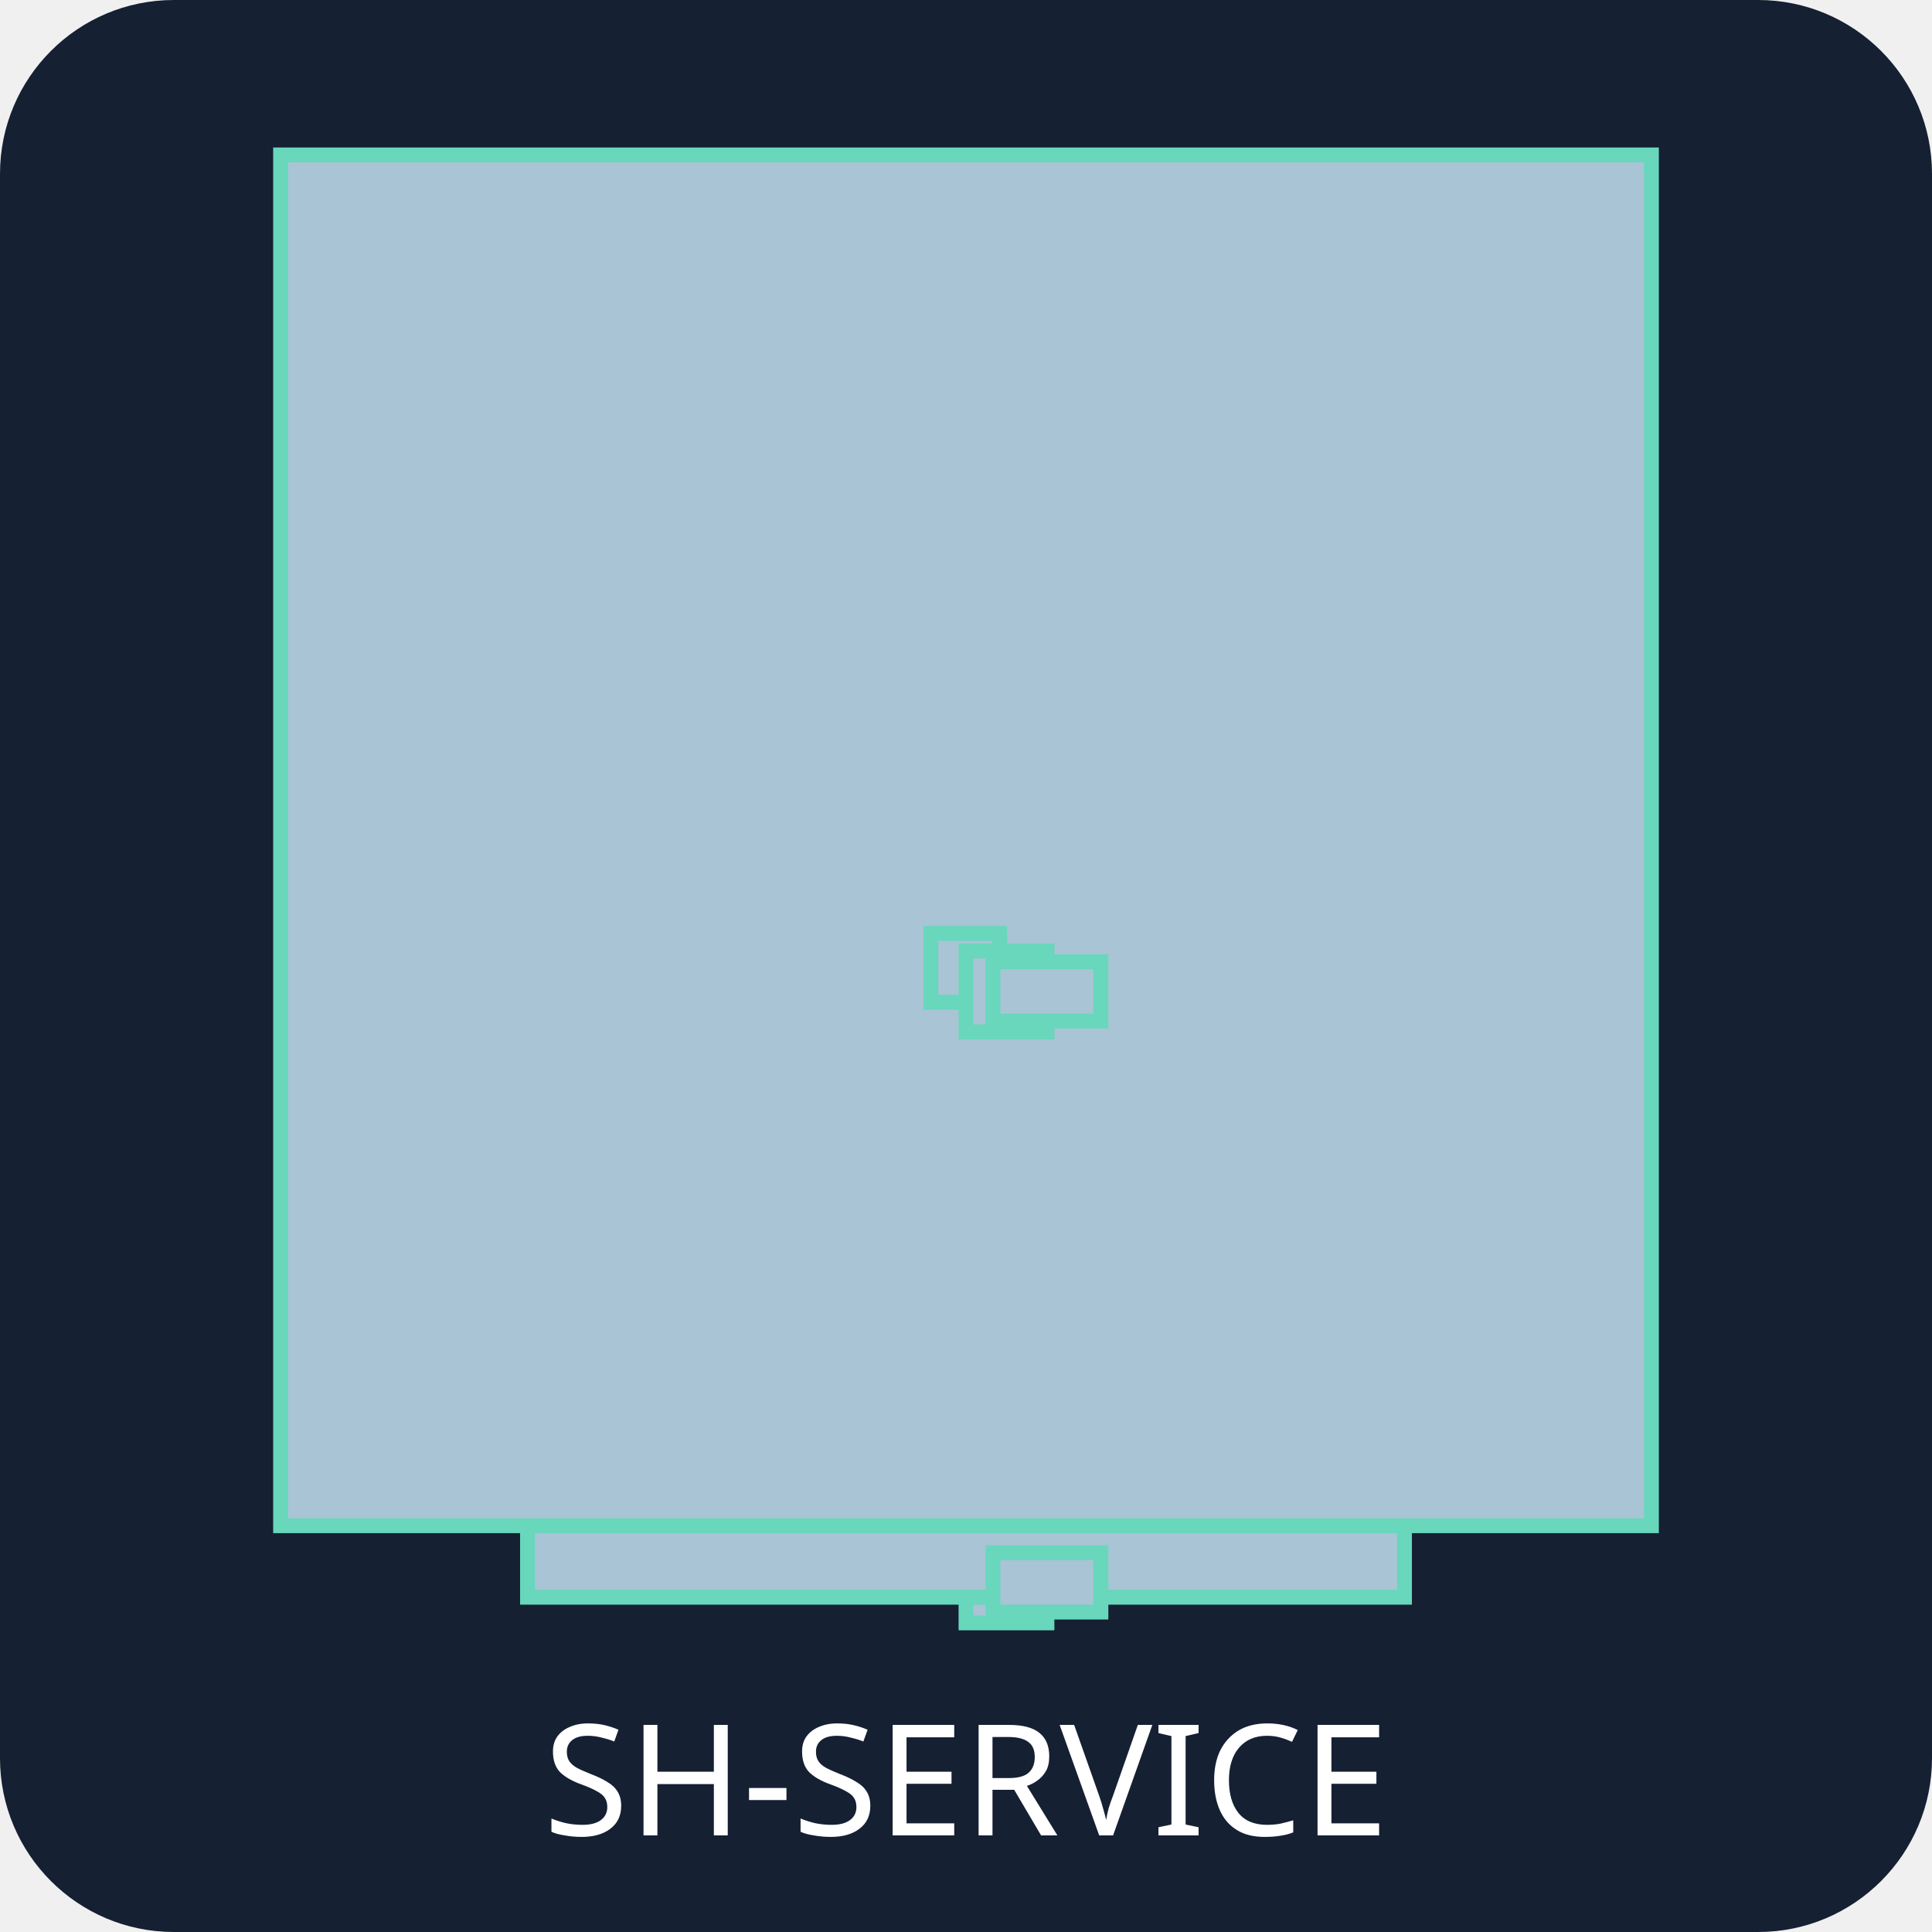
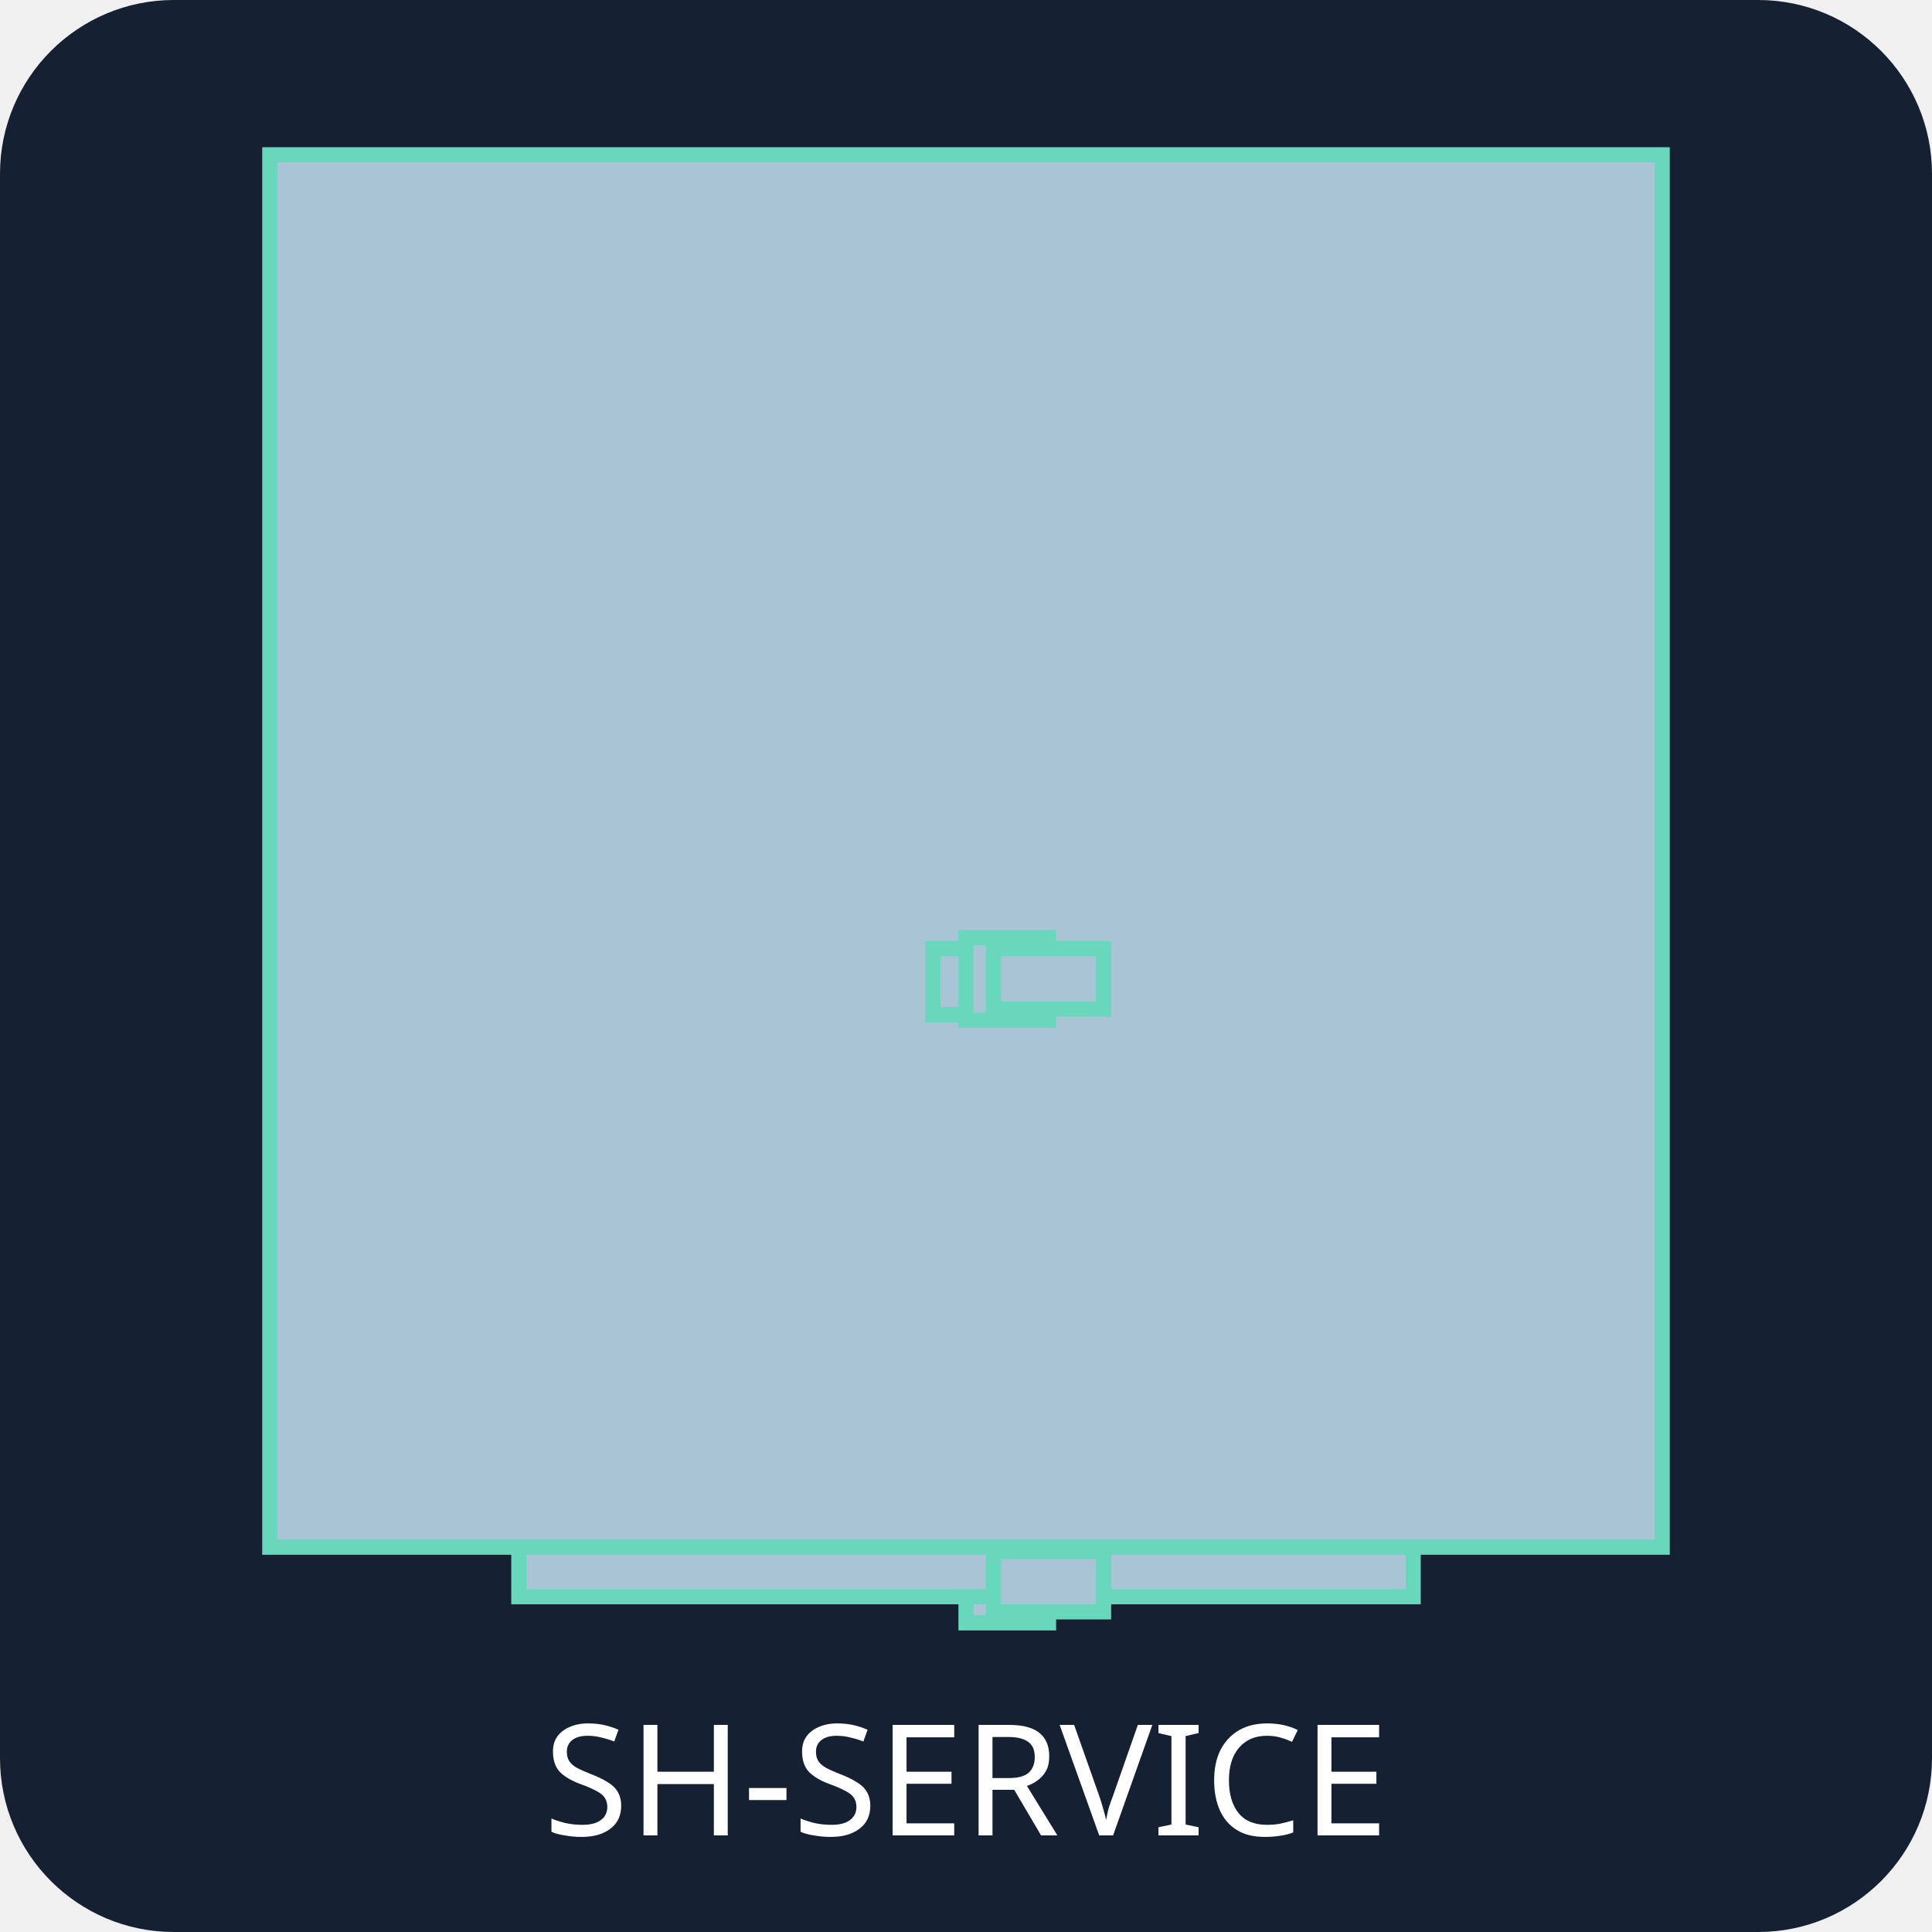
<svg xmlns="http://www.w3.org/2000/svg" width="128" height="128" viewBox="0 0 100 100">
  <rect width="100" height="100" rx="9" fill="#152032" />
-   <g fill="#a8c4d5" stroke="#68d7bc" stroke-width="0.011" transform="translate(50.0 81.90491) scale(69.83623)">
+   <g fill="#a8c4d5" stroke="#68d7bc" stroke-width="0.011" transform="translate(50.0 81.8635) scale(71.2166)">
    <rect x="0.0" y="-0.03" width="0.06" height="0.06" />
    <rect x="-0.325" y="-0.639" width="0.65" height="0.65" />
-     <rect x="-0.508" y="-1.058" width="1.016" height="1.016" />
-     <rect x="-0.026" y="-0.481" width="0.051" height="0.051" />
+     <rect x="-0.506" y="-1.037" width="1.012" height="1.012" />
+     <rect x="-0.024" y="-0.46" width="0.048" height="0.048" />
    <rect x="0.0" y="-0.468" width="0.06" height="0.06" />
    <rect x="0.02" y="-0.022" width="0.08" height="0.044" />
    <rect x="0.02" y="-0.46" width="0.08" height="0.044" />
  </g>
  <text x="50" y="95" text-anchor="middle" font-family="sans-serif" font-size="8" fill="#ffffff">SH-SERVICE</text>
</svg>
